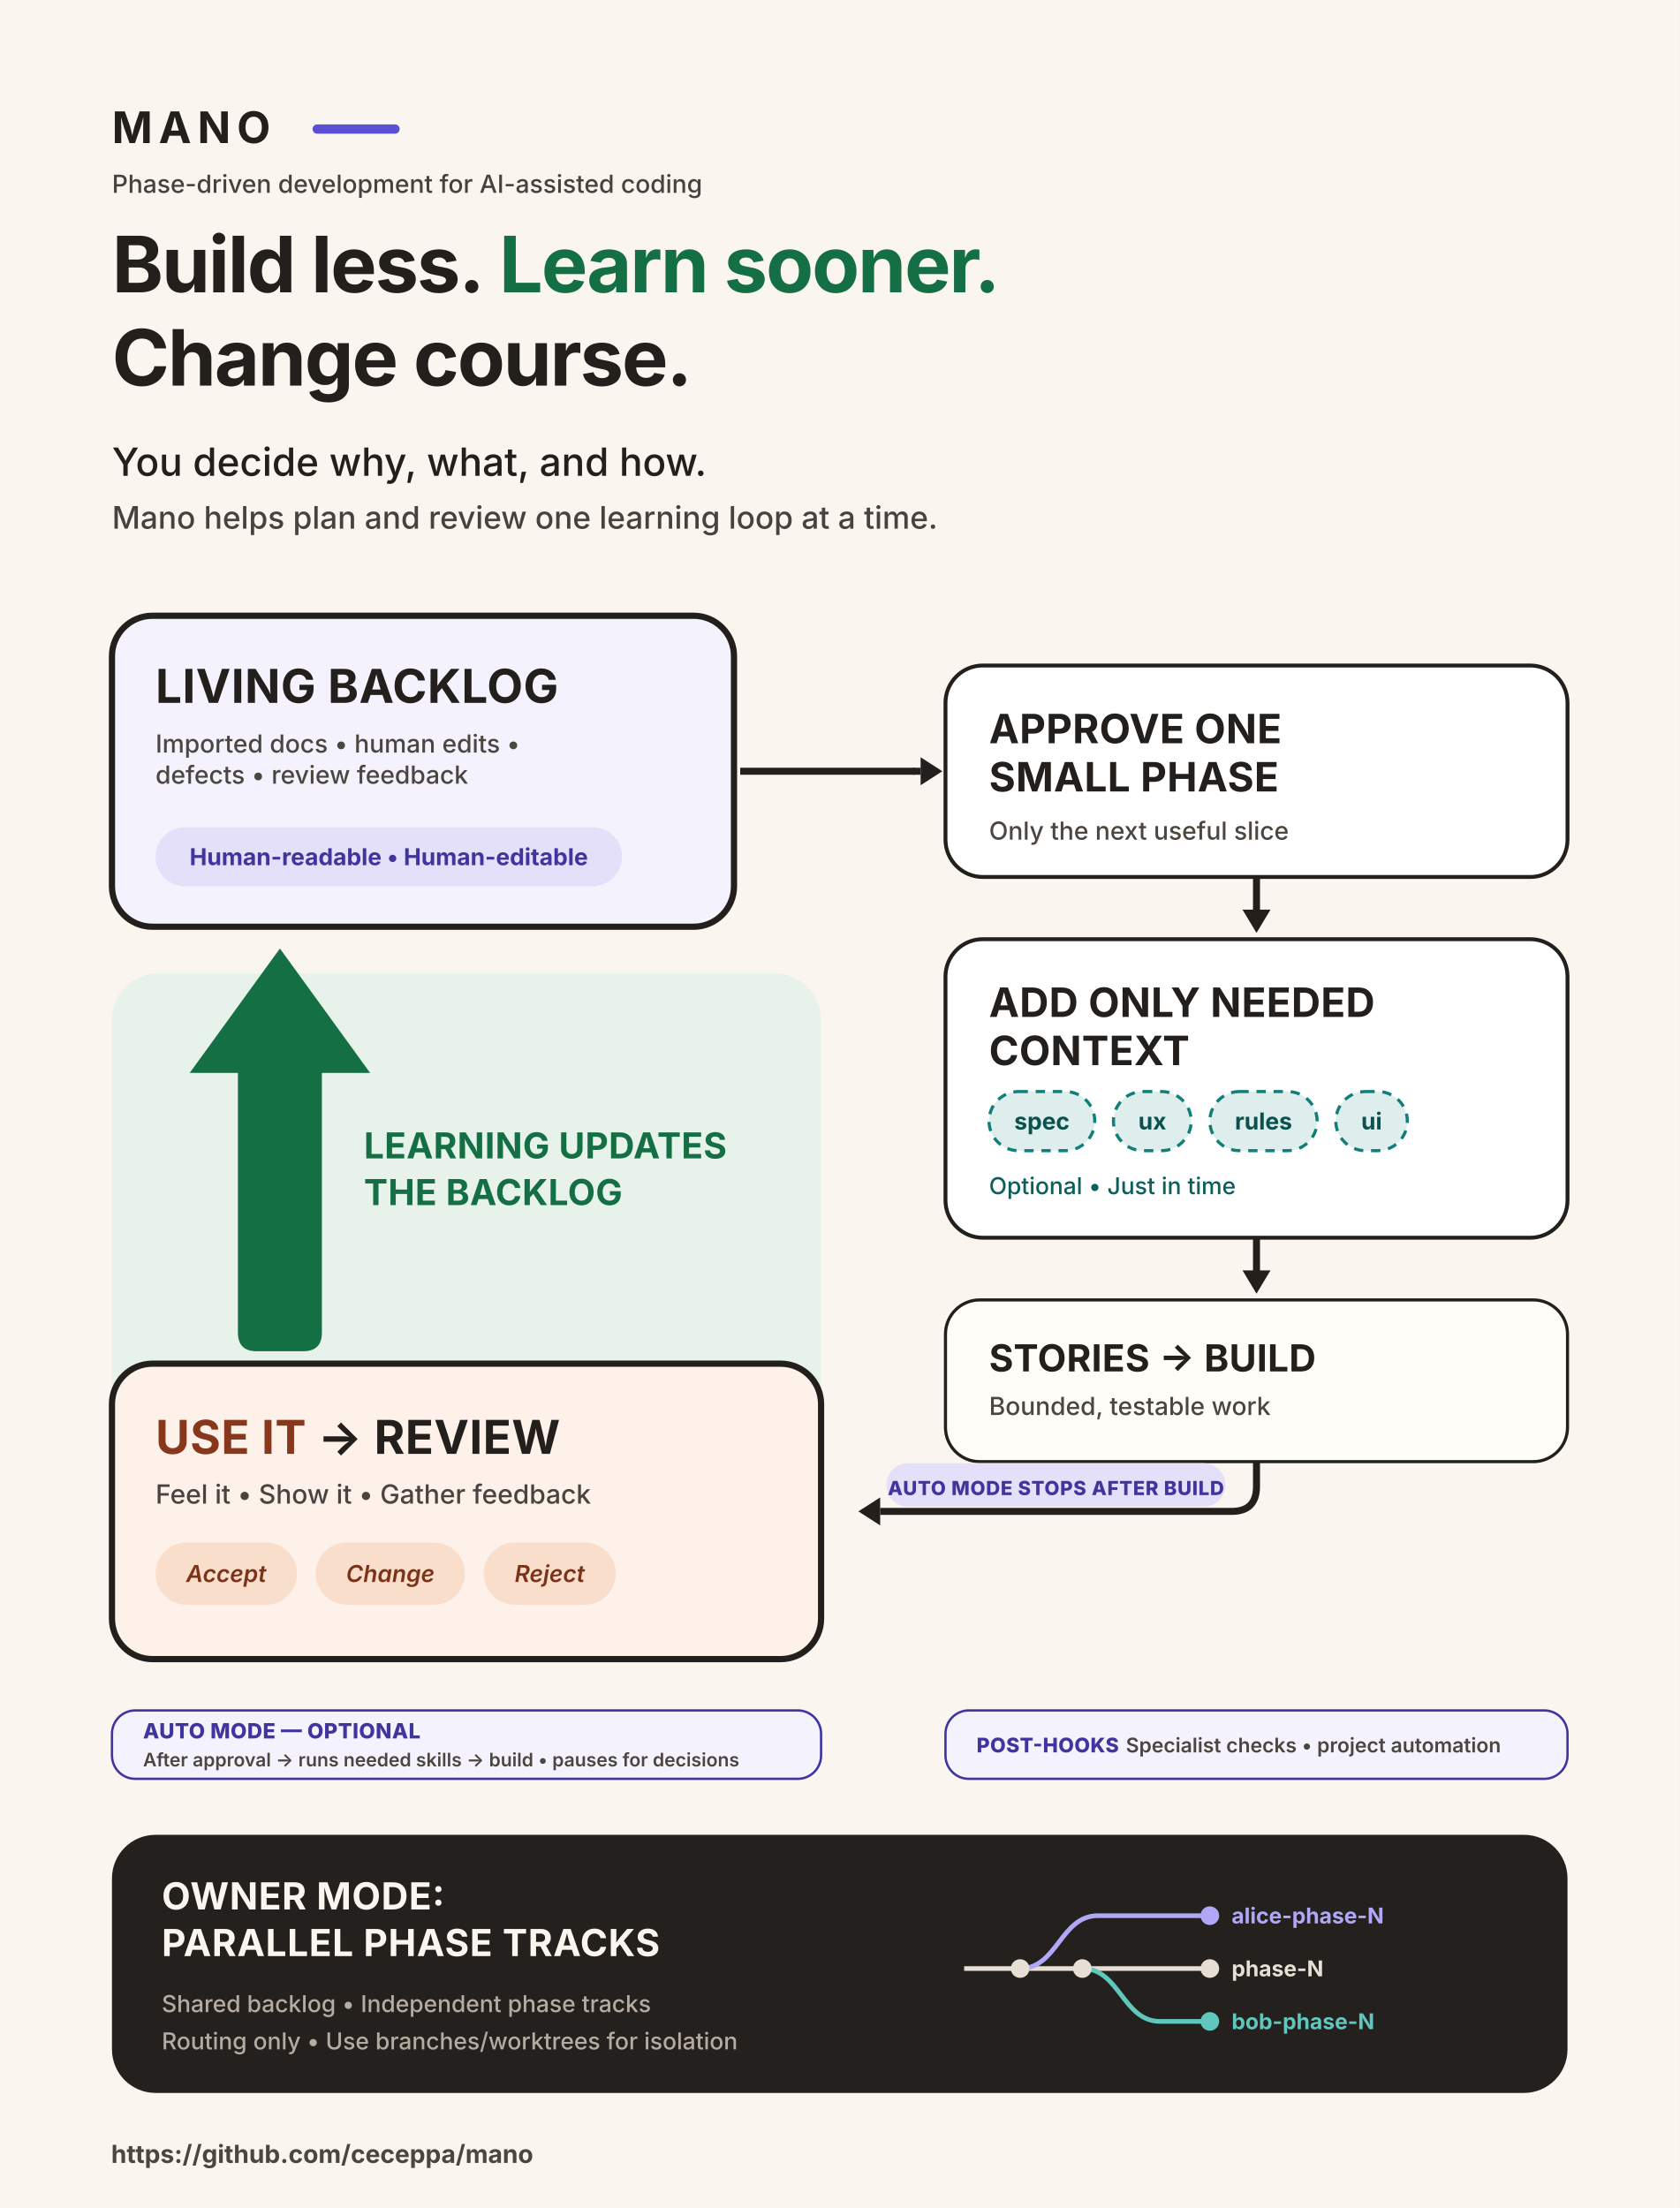
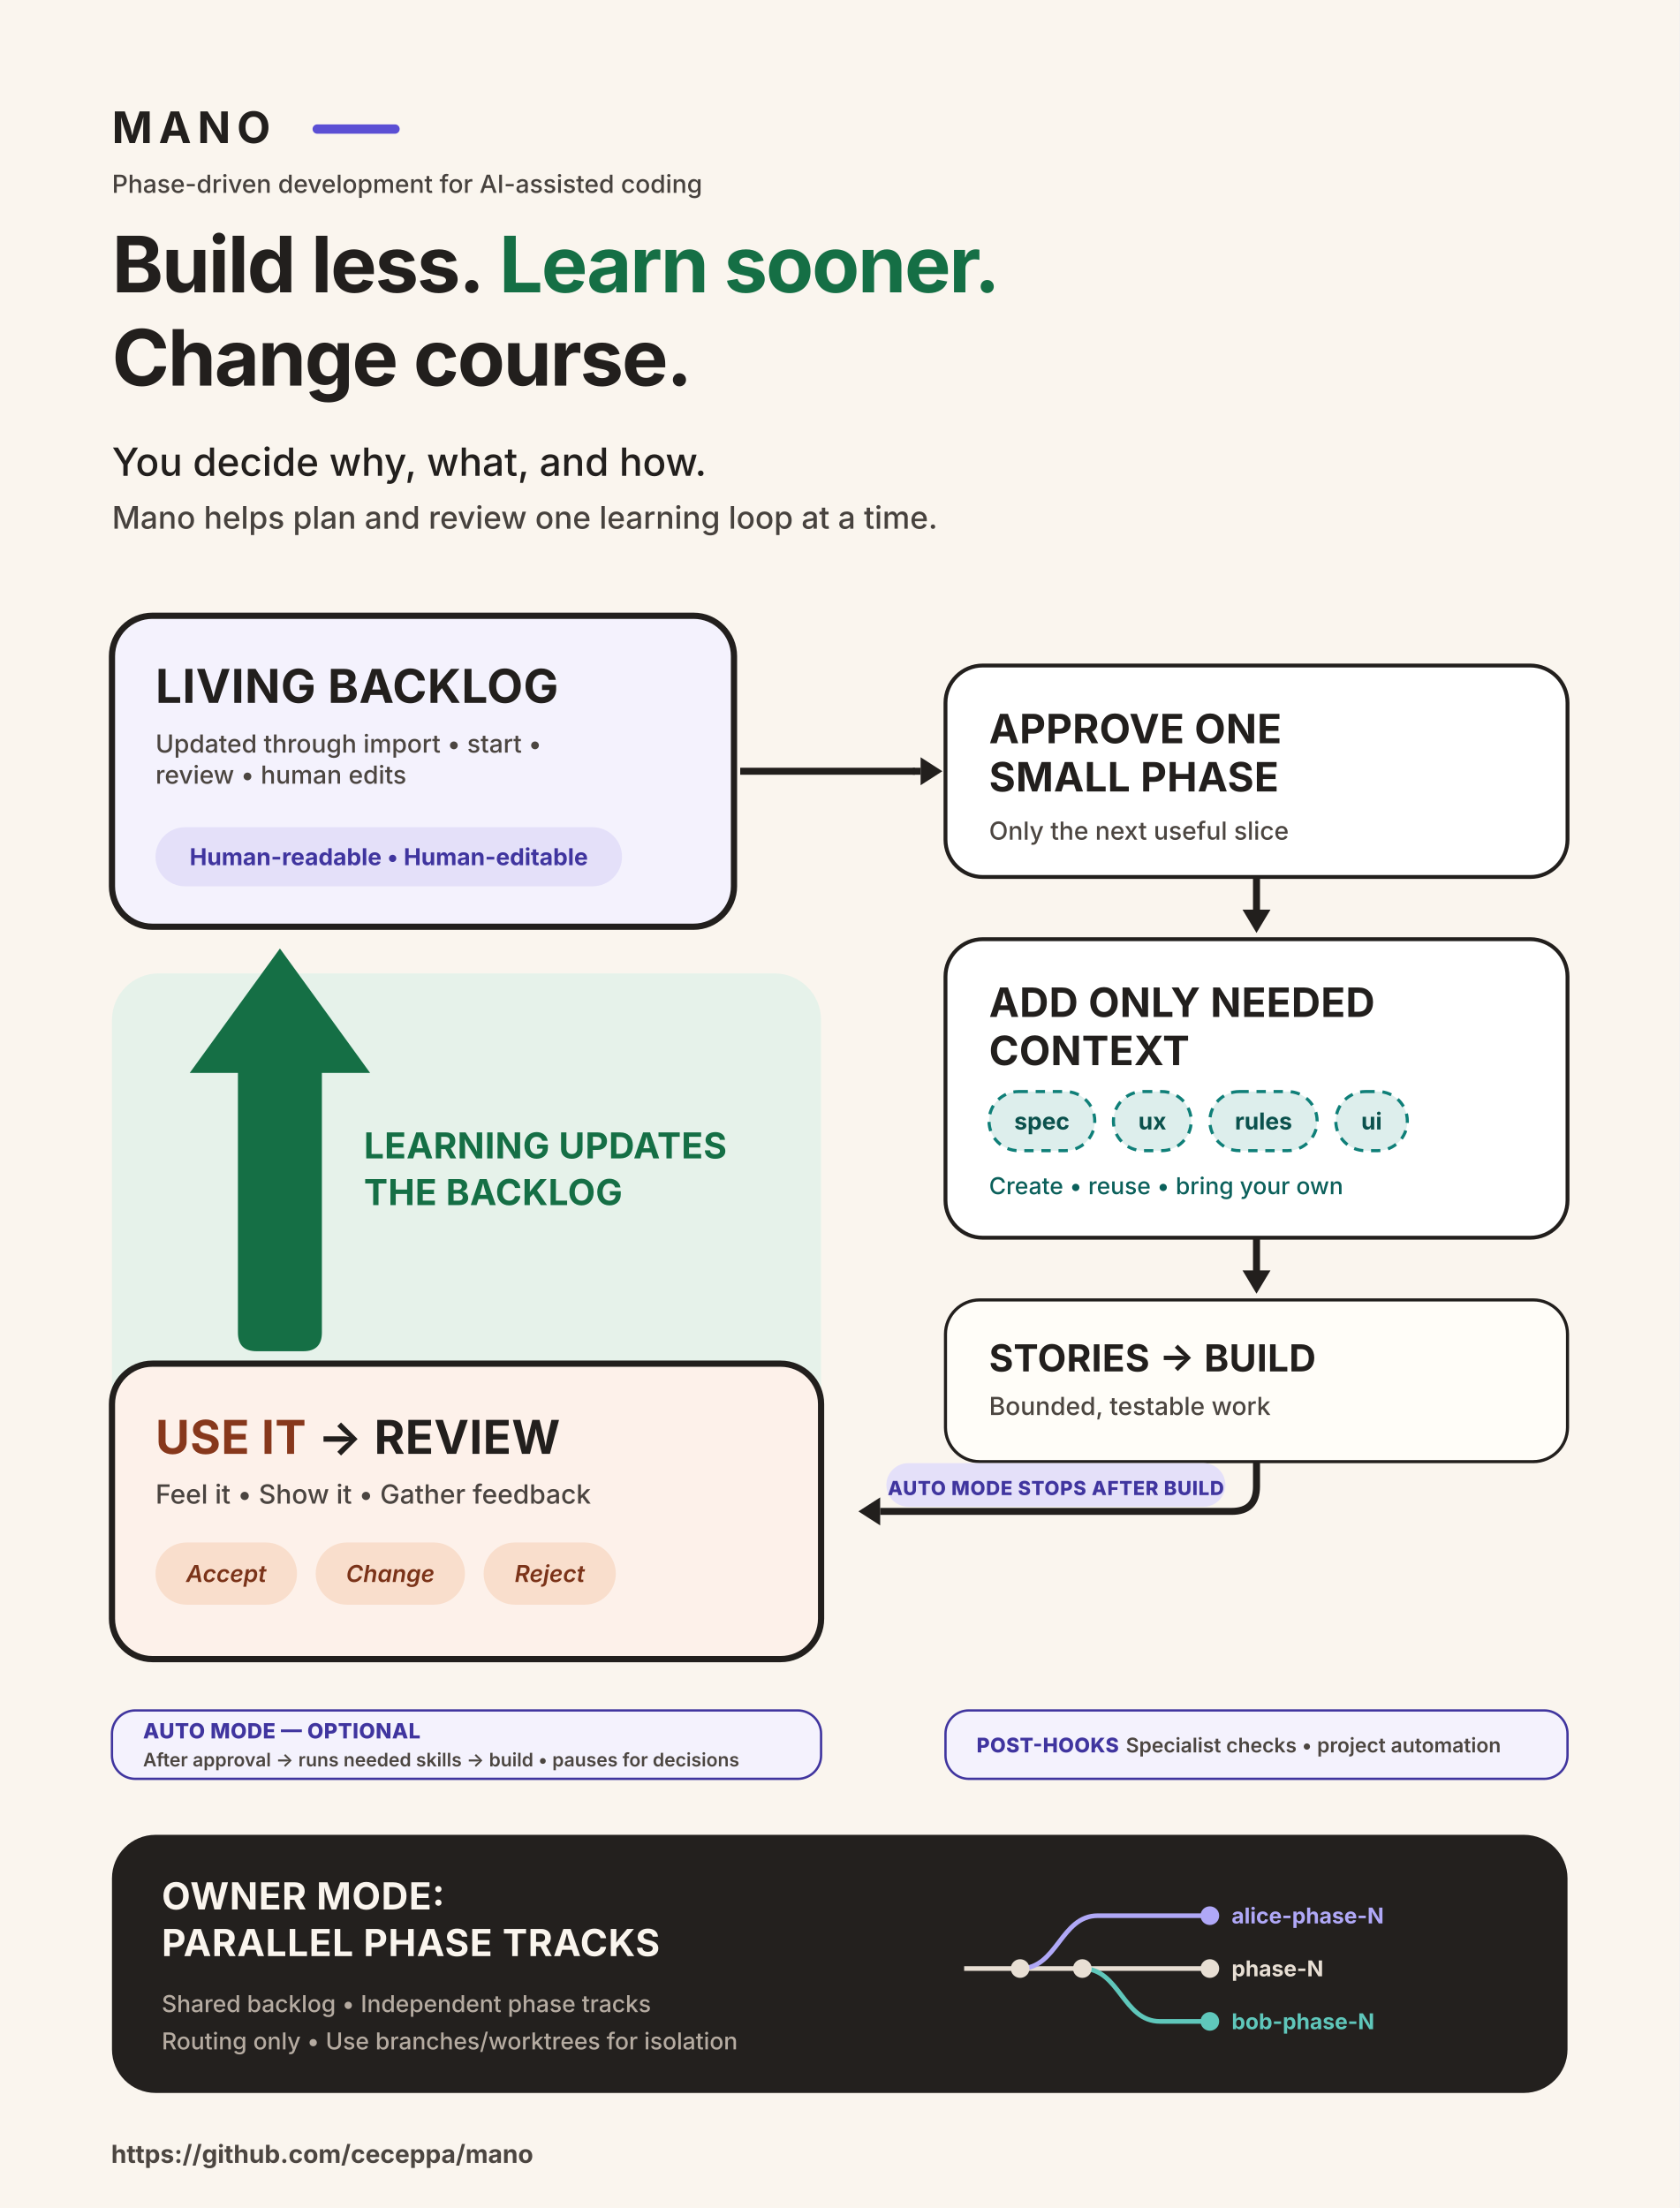
- <svg xmlns="http://www.w3.org/2000/svg" width="1080" height="1420" role="img" aria-labelledby="mano-title mano-description" viewBox="0 0 1080 1420" version="1.1" id="svg47">
-   <defs id="defs47" />
-   <path fill="#faf5ee" d="M 0,0 H 1080 V 1420 H 0 Z" id="path1" style="stroke-width:1.026" />
-   <rect width="456" height="348" x="72" y="626" fill="#e6f2ea" rx="30" id="rect1" />
-   <text x="72" y="92" fill="#221f1d" font-family="Inter, 'Helvetica Neue', Helvetica, Arial, sans-serif" font-size="28px" font-weight="800" letter-spacing="4" id="text1" style="font-style:normal;font-variant:normal;font-weight:bold;font-stretch:normal;font-family:Inter;-inkscape-font-specification:'Inter Bold'">MANO</text>
-   <rect width="56" height="6" x="201" y="80" fill="#5b4fd4" rx="3" id="rect2" />
-   <text x="72" y="124" fill="#6f6660" font-family="Inter, 'Helvetica Neue', Helvetica, Arial, sans-serif" font-size="16px" font-weight="500" id="text2" style="font-style:normal;font-variant:normal;font-weight:500;font-stretch:normal;font-family:Inter;-inkscape-font-specification:'Inter Medium';fill:#47423e;fill-opacity:1">Phase-driven development for AI-assisted coding</text>
-   <text x="72" y="188" fill="#221f1d" font-family="Inter, 'Helvetica Neue', Helvetica, Arial, sans-serif" font-size="50px" font-weight="800" letter-spacing="-1.1" id="text3" style="font-style:normal;font-variant:normal;font-weight:bold;font-stretch:normal;font-family:Inter;-inkscape-font-specification:'Inter Bold'">Build less. <tspan fill="#156f45" id="tspan2" style="font-style:normal;font-variant:normal;font-weight:bold;font-stretch:normal;font-family:Inter;-inkscape-font-specification:'Inter Bold'">Learn sooner.</tspan>
+ <svg xmlns="http://www.w3.org/2000/svg" width="1080" height="1420" aria-labelledby="mano-title mano-description" viewBox="0 0 1080 1420">
+   <path fill="#faf5ee" d="M0 0h1080v1420H0Z" style="stroke-width:1.026" />
+   <rect width="456" height="348" x="72" y="626" fill="#e6f2ea" rx="30" />
+   <text x="72" y="92" fill="#221f1d" font-family="Inter, 'Helvetica Neue', Helvetica, Arial, sans-serif" font-size="28" font-weight="800" letter-spacing="4" style="font-style:normal;font-variant:normal;font-weight:700;font-stretch:normal;font-family:Inter;-inkscape-font-specification:&quot;Inter Bold&quot;">MANO</text>
+   <rect width="56" height="6" x="201" y="80" fill="#5b4fd4" rx="3" />
+   <text x="72" y="124" fill="#6f6660" font-family="Inter, 'Helvetica Neue', Helvetica, Arial, sans-serif" font-size="16" font-weight="500" style="font-style:normal;font-variant:normal;font-weight:500;font-stretch:normal;font-family:Inter;-inkscape-font-specification:&quot;Inter Medium&quot;;fill:#47423e;fill-opacity:1">Phase-driven development for AI-assisted coding</text>
+   <text x="72" y="188" fill="#221f1d" font-family="Inter, 'Helvetica Neue', Helvetica, Arial, sans-serif" font-size="50" font-weight="800" letter-spacing="-1.1" style="font-style:normal;font-variant:normal;font-weight:700;font-stretch:normal;font-family:Inter;-inkscape-font-specification:&quot;Inter Bold&quot;">Build less. <tspan fill="#156f45" style="font-style:normal;font-variant:normal;font-weight:700;font-stretch:normal;font-family:Inter;-inkscape-font-specification:&quot;Inter Bold&quot;">Learn sooner.</tspan>
  </text>
-   <text x="72" y="248" fill="#221f1d" font-family="Inter, 'Helvetica Neue', Helvetica, Arial, sans-serif" font-size="50px" font-weight="800" letter-spacing="-1.1" id="text4" style="font-style:normal;font-variant:normal;font-weight:bold;font-stretch:normal;font-family:Inter;-inkscape-font-specification:'Inter Bold'">Change course.</text>
-   <text x="72" y="306" fill="#221f1d" font-family="Inter, 'Helvetica Neue', Helvetica, Arial, sans-serif" font-size="25px" font-weight="700" id="text5" style="font-style:normal;font-variant:normal;font-weight:500;font-stretch:normal;font-family:Inter;-inkscape-font-specification:'Inter Medium'">You decide why, what, and how.</text>
-   <text x="72" y="340" fill="#6f6660" font-family="Inter, 'Helvetica Neue', Helvetica, Arial, sans-serif" font-size="20px" font-weight="400" id="text6" style="font-style:normal;font-variant:normal;font-weight:500;font-stretch:normal;font-family:Inter;-inkscape-font-specification:'Inter Medium';fill:#47423e;fill-opacity:1">Mano helps plan and review one learning loop at a time.</text>
-   <rect width="400" height="200" x="72" y="396" fill="#f4f2fd" stroke="#221f1d" stroke-width="4" rx="26" id="rect17" />
-   <text x="100" y="452" fill="#221f1d" font-family="Inter, 'Helvetica Neue', Helvetica, Arial, sans-serif" font-size="30px" font-weight="800" letter-spacing="0.3" id="text17" style="font-style:normal;font-variant:normal;font-weight:bold;font-stretch:normal;font-family:Inter;-inkscape-font-specification:'Inter Bold'">LIVING BACKLOG</text>
-   <text x="100" y="484" fill="#6f6660" font-family="Inter, 'Helvetica Neue', Helvetica, Arial, sans-serif" font-size="16px" font-weight="500" id="text18" style="font-style:normal;font-variant:normal;font-weight:500;font-stretch:normal;font-family:Inter;-inkscape-font-specification:'Inter Medium';fill:#4c4641;fill-opacity:1">
-     <tspan id="tspan4" x="100" y="484">Imported docs • human edits •</tspan>
-     <tspan id="tspan5" x="100" y="504">defects • review feedback</tspan>
+   <text x="72" y="248" fill="#221f1d" font-family="Inter, 'Helvetica Neue', Helvetica, Arial, sans-serif" font-size="50" font-weight="800" letter-spacing="-1.1" style="font-style:normal;font-variant:normal;font-weight:700;font-stretch:normal;font-family:Inter;-inkscape-font-specification:&quot;Inter Bold&quot;">Change course.</text>
+   <text x="72" y="306" fill="#221f1d" font-family="Inter, 'Helvetica Neue', Helvetica, Arial, sans-serif" font-size="25" font-weight="700" style="font-style:normal;font-variant:normal;font-weight:500;font-stretch:normal;font-family:Inter;-inkscape-font-specification:&quot;Inter Medium&quot;">You decide why, what, and how.</text>
+   <text x="72" y="340" fill="#6f6660" font-family="Inter, 'Helvetica Neue', Helvetica, Arial, sans-serif" font-size="20" font-weight="400" style="font-style:normal;font-variant:normal;font-weight:500;font-stretch:normal;font-family:Inter;-inkscape-font-specification:&quot;Inter Medium&quot;;fill:#47423e;fill-opacity:1">Mano helps plan and review one learning loop at a time.</text>
+   <rect width="400" height="200" x="72" y="396" fill="#f4f2fd" stroke="#221f1d" stroke-width="4" rx="26" />
+   <text x="100" y="452" fill="#221f1d" font-family="Inter, 'Helvetica Neue', Helvetica, Arial, sans-serif" font-size="30" font-weight="800" letter-spacing=".3" style="font-style:normal;font-variant:normal;font-weight:700;font-stretch:normal;font-family:Inter;-inkscape-font-specification:&quot;Inter Bold&quot;">LIVING BACKLOG</text>
+   <text x="100" y="484" fill="#6f6660" font-family="Inter, 'Helvetica Neue', Helvetica, Arial, sans-serif" font-size="16" font-weight="500" style="font-style:normal;font-variant:normal;font-weight:500;font-stretch:normal;font-family:Inter;-inkscape-font-specification:&quot;Inter Medium&quot;;fill:#4c4641;fill-opacity:1">
+     <tspan x="100" y="484">Updated through import • start •</tspan>
+     <tspan x="100" y="504">review • human edits</tspan>
  </text>
-   <g id="g5" transform="translate(0,20)">
-     <rect width="300" height="38" x="100" y="512" fill="#e4e0f9" rx="19" id="rect18" />
-     <text x="250" y="536.4" fill="#40359f" font-family="Inter, 'Helvetica Neue', Helvetica, Arial, sans-serif" font-size="15px" font-weight="700" text-anchor="middle" id="text19" style="font-style:normal;font-variant:normal;font-weight:bold;font-stretch:normal;font-family:Inter;-inkscape-font-specification:'Inter Bold'">Human-readable • Human-editable</text>
+   <g transform="translate(0 20)">
+     <rect width="300" height="38" x="100" y="512" fill="#e4e0f9" rx="19" />
+     <text x="250" y="536.4" fill="#40359f" font-family="Inter, 'Helvetica Neue', Helvetica, Arial, sans-serif" font-size="15" font-weight="700" style="font-style:normal;font-variant:normal;font-weight:700;font-stretch:normal;font-family:Inter;-inkscape-font-specification:&quot;Inter Bold&quot;" text-anchor="middle">Human-readable • Human-editable</text>
  </g>
-   <path stroke="#221f1d" stroke-width="9.182" d="M 476,496 H 588.405" id="path19" style="stroke-width:4.5;stroke-dasharray:none" />
-   <path stroke="#221f1d" stroke-width="4.5" d="m 587,496 h 5" id="path21" />
-   <path fill="#221f1d" d="m 606,496 -14,-9 v 18 z" id="path22" />
-   <rect width="400" height="136" x="608" y="428" fill="#ffffff" stroke="#221f1d" stroke-width="2.5" rx="24" id="rect22" />
-   <text x="636" y="478" fill="#221f1d" font-family="Inter, 'Helvetica Neue', Helvetica, Arial, sans-serif" font-size="26px" font-weight="800" letter-spacing="0.2" id="text22" style="font-style:normal;font-variant:normal;font-weight:bold;font-stretch:normal;font-family:Inter;-inkscape-font-specification:'Inter Bold'">APPROVE ONE</text>
-   <text x="636" y="509" fill="#221f1d" font-family="Inter, 'Helvetica Neue', Helvetica, Arial, sans-serif" font-size="26px" font-weight="800" letter-spacing="0.2" id="text23" style="font-style:normal;font-variant:normal;font-weight:bold;font-stretch:normal;font-family:Inter;-inkscape-font-specification:'Inter Bold'">SMALL PHASE</text>
-   <text x="636" y="540" fill="#6f6660" font-family="Inter, 'Helvetica Neue', Helvetica, Arial, sans-serif" font-size="16px" font-weight="500" id="text24" style="font-style:normal;font-variant:normal;font-weight:500;font-stretch:normal;font-family:Inter;-inkscape-font-specification:'Inter Medium';fill:#4c4641;fill-opacity:1">Only the next useful slice</text>
-   <path stroke="#221f1d" stroke-width="4.5" d="m 808,564 v 22" id="path24" />
-   <path fill="#221f1d" d="m 808,600 -9,-15 h 18 z" id="path25" />
-   <rect width="400" height="192" x="608" y="604" fill="#ffffff" stroke="#221f1d" stroke-width="2.5" rx="24" id="rect25" />
-   <text x="636" y="654" fill="#221f1d" font-family="Inter, 'Helvetica Neue', Helvetica, Arial, sans-serif" font-size="26px" font-weight="800" letter-spacing="0.2" id="text25" style="font-style:normal;font-variant:normal;font-weight:bold;font-stretch:normal;font-family:Inter;-inkscape-font-specification:'Inter Bold'">ADD ONLY NEEDED</text>
-   <text x="636" y="685" fill="#221f1d" font-family="Inter, 'Helvetica Neue', Helvetica, Arial, sans-serif" font-size="26px" font-weight="800" letter-spacing="0.2" id="text26" style="font-style:normal;font-variant:normal;font-weight:bold;font-stretch:normal;font-family:Inter;-inkscape-font-specification:'Inter Bold'">CONTEXT</text>
-   <rect width="68" height="38" x="636" y="702" fill="#ddeeec" stroke="#0f7f78" stroke-dasharray="6, 5" stroke-width="2" rx="19" id="rect26" />
-   <text x="670" y="726.4" fill="#0f7f78" font-family="Inter, 'Helvetica Neue', Helvetica, Arial, sans-serif" font-size="15px" font-weight="700" text-anchor="middle" id="text27" style="font-style:normal;font-variant:normal;font-weight:bold;font-stretch:normal;font-family:Inter;-inkscape-font-specification:'Inter Bold';fill:#0b514d;fill-opacity:1">spec</text>
-   <rect width="50" height="38" x="716" y="702" fill="#ddeeec" stroke="#0f7f78" stroke-dasharray="6, 5" stroke-width="2" rx="19" id="rect27" />
-   <text x="741" y="726.4" fill="#0f7f78" font-family="Inter, 'Helvetica Neue', Helvetica, Arial, sans-serif" font-size="15px" font-weight="700" text-anchor="middle" id="text28" style="font-style:normal;font-variant:normal;font-weight:bold;font-stretch:normal;font-family:Inter;-inkscape-font-specification:'Inter Bold';fill:#0b514d;fill-opacity:1">ux</text>
-   <rect width="69" height="38" x="778" y="702" fill="#ddeeec" stroke="#0f7f78" stroke-dasharray="6, 5" stroke-width="2" rx="19" id="rect28" />
-   <text x="812.5" y="726.4" fill="#0f7f78" font-family="Inter, 'Helvetica Neue', Helvetica, Arial, sans-serif" font-size="15px" font-weight="700" text-anchor="middle" id="text29" style="font-style:normal;font-variant:normal;font-weight:bold;font-stretch:normal;font-family:Inter;-inkscape-font-specification:'Inter Bold';fill:#0b514d;fill-opacity:1">rules</text>
-   <rect width="46" height="38" x="859" y="702" fill="#ddeeec" stroke="#0f7f78" stroke-dasharray="6, 5" stroke-width="2" rx="19" id="rect29" />
-   <text x="882" y="726.4" fill="#0f7f78" font-family="Inter, 'Helvetica Neue', Helvetica, Arial, sans-serif" font-size="15px" font-weight="700" text-anchor="middle" id="text30" style="font-style:normal;font-variant:normal;font-weight:bold;font-stretch:normal;font-family:Inter;-inkscape-font-specification:'Inter Bold';fill:#0b514d;fill-opacity:1">ui</text>
-   <text x="636" y="768" fill="#0f7f78" font-family="Inter, 'Helvetica Neue', Helvetica, Arial, sans-serif" font-size="15px" font-weight="700" id="text31" style="font-style:normal;font-variant:normal;font-weight:500;font-stretch:normal;font-family:Inter;-inkscape-font-specification:'Inter Medium';fill:#0b605b;fill-opacity:1">Optional • Just in time</text>
-   <path stroke="#221f1d" stroke-width="4.5" d="m 808,796 v 22" id="path31" />
-   <path fill="#221f1d" d="m 808,832 -9,-15 h 18 z" id="path32" />
-   <rect width="400" height="104" x="608" y="836" fill="#fffdf8" stroke="#221f1d" stroke-width="2" rx="22" id="rect32" />
-   <text x="636" y="882" fill="#221f1d" font-family="Inter, 'Helvetica Neue', Helvetica, Arial, sans-serif" font-size="24px" font-weight="800" letter-spacing="0.2" id="text32" style="font-style:normal;font-variant:normal;font-weight:bold;font-stretch:normal;font-family:Inter;-inkscape-font-specification:'Inter Bold'">STORIES → BUILD</text>
-   <text x="636" y="910" fill="#6f6660" font-family="Inter, 'Helvetica Neue', Helvetica, Arial, sans-serif" font-size="16px" font-weight="500" id="text33" style="font-style:normal;font-variant:normal;font-weight:500;font-stretch:normal;font-family:Inter;-inkscape-font-specification:'Inter Medium';fill:#4c4641;fill-opacity:1">Bounded, testable work</text>
-   <path fill="none" stroke="#221f1d" stroke-width="4.5" d="m 808,940 v 16 q 0,16 -16,16 H 566" id="path33" />
-   <path fill="#221f1d" d="m 552,972 14,-9 v 18 z" id="path34" />
-   <rect x="570" y="941" width="218" height="28" rx="14" fill="#e4e0f9" id="autoStopBadge" />
-   <text x="679" y="961.5" font-family="Inter, 'Helvetica Neue', Helvetica, Arial, sans-serif" font-size="12.5px" font-weight="800" letter-spacing="0.4" fill="#40359f" text-anchor="middle" id="autoStopText">AUTO MODE STOPS AFTER BUILD</text>
-   <rect width="456" height="190" x="72" y="877" fill="#fdf1ea" stroke="#221f1d" stroke-width="4" rx="26" id="rect34" />
-   <text x="100" y="935" fill="#221f1d" font-family="Inter, 'Helvetica Neue', Helvetica, Arial, sans-serif" font-size="30px" font-weight="800" letter-spacing="0.3" id="text34" style="font-style:normal;font-variant:normal;font-weight:bold;font-stretch:normal;font-family:Inter;-inkscape-font-specification:'Inter Bold'">
-     <tspan fill="#d45a2e" id="tspan34" style="font-style:normal;font-variant:normal;font-weight:bold;font-stretch:normal;font-family:Inter;-inkscape-font-specification:'Inter Bold';fill:#87381c;fill-opacity:1">USE IT</tspan> → REVIEW</text>
-   <text x="100" y="967" fill="#6f6660" font-family="Inter, 'Helvetica Neue', Helvetica, Arial, sans-serif" font-size="17px" font-weight="500" id="text35" style="font-style:normal;font-variant:normal;font-weight:500;font-stretch:normal;font-family:Inter;-inkscape-font-specification:'Inter Medium'">
-     <tspan style="fill:#4a4440;fill-opacity:1" id="tspan11">Feel it • Show it • Gather feedback</tspan>
+   <path stroke="#221f1d" stroke-width="9.182" d="M476 496h112.405" style="stroke-width:4.5;stroke-dasharray:none" />
+   <path stroke="#221f1d" stroke-width="4.5" d="M587 496h5" />
+   <path fill="#221f1d" d="m606 496-14-9v18z" />
+   <rect width="400" height="136" x="608" y="428" fill="#fff" stroke="#221f1d" stroke-width="2.5" rx="24" />
+   <text x="636" y="478" fill="#221f1d" font-family="Inter, 'Helvetica Neue', Helvetica, Arial, sans-serif" font-size="26" font-weight="800" letter-spacing=".2" style="font-style:normal;font-variant:normal;font-weight:700;font-stretch:normal;font-family:Inter;-inkscape-font-specification:&quot;Inter Bold&quot;">APPROVE ONE</text>
+   <text x="636" y="509" fill="#221f1d" font-family="Inter, 'Helvetica Neue', Helvetica, Arial, sans-serif" font-size="26" font-weight="800" letter-spacing=".2" style="font-style:normal;font-variant:normal;font-weight:700;font-stretch:normal;font-family:Inter;-inkscape-font-specification:&quot;Inter Bold&quot;">SMALL PHASE</text>
+   <text x="636" y="540" fill="#6f6660" font-family="Inter, 'Helvetica Neue', Helvetica, Arial, sans-serif" font-size="16" font-weight="500" style="font-style:normal;font-variant:normal;font-weight:500;font-stretch:normal;font-family:Inter;-inkscape-font-specification:&quot;Inter Medium&quot;;fill:#4c4641;fill-opacity:1">Only the next useful slice</text>
+   <path stroke="#221f1d" stroke-width="4.5" d="M808 564v22" />
+   <path fill="#221f1d" d="m808 600-9-15h18z" />
+   <rect width="400" height="192" x="608" y="604" fill="#fff" stroke="#221f1d" stroke-width="2.5" rx="24" />
+   <text x="636" y="654" fill="#221f1d" font-family="Inter, 'Helvetica Neue', Helvetica, Arial, sans-serif" font-size="26" font-weight="800" letter-spacing=".2" style="font-style:normal;font-variant:normal;font-weight:700;font-stretch:normal;font-family:Inter;-inkscape-font-specification:&quot;Inter Bold&quot;">ADD ONLY NEEDED</text>
+   <text x="636" y="685" fill="#221f1d" font-family="Inter, 'Helvetica Neue', Helvetica, Arial, sans-serif" font-size="26" font-weight="800" letter-spacing=".2" style="font-style:normal;font-variant:normal;font-weight:700;font-stretch:normal;font-family:Inter;-inkscape-font-specification:&quot;Inter Bold&quot;">CONTEXT</text>
+   <rect width="68" height="38" x="636" y="702" fill="#ddeeec" stroke="#0f7f78" stroke-dasharray="6, 5" stroke-width="2" rx="19" />
+   <text x="670" y="726.4" fill="#0f7f78" font-family="Inter, 'Helvetica Neue', Helvetica, Arial, sans-serif" font-size="15" font-weight="700" style="font-style:normal;font-variant:normal;font-weight:700;font-stretch:normal;font-family:Inter;-inkscape-font-specification:&quot;Inter Bold&quot;;fill:#0b514d;fill-opacity:1" text-anchor="middle">spec</text>
+   <rect width="50" height="38" x="716" y="702" fill="#ddeeec" stroke="#0f7f78" stroke-dasharray="6, 5" stroke-width="2" rx="19" />
+   <text x="741" y="726.4" fill="#0f7f78" font-family="Inter, 'Helvetica Neue', Helvetica, Arial, sans-serif" font-size="15" font-weight="700" style="font-style:normal;font-variant:normal;font-weight:700;font-stretch:normal;font-family:Inter;-inkscape-font-specification:&quot;Inter Bold&quot;;fill:#0b514d;fill-opacity:1" text-anchor="middle">ux</text>
+   <rect width="69" height="38" x="778" y="702" fill="#ddeeec" stroke="#0f7f78" stroke-dasharray="6, 5" stroke-width="2" rx="19" />
+   <text x="812.5" y="726.4" fill="#0f7f78" font-family="Inter, 'Helvetica Neue', Helvetica, Arial, sans-serif" font-size="15" font-weight="700" style="font-style:normal;font-variant:normal;font-weight:700;font-stretch:normal;font-family:Inter;-inkscape-font-specification:&quot;Inter Bold&quot;;fill:#0b514d;fill-opacity:1" text-anchor="middle">rules</text>
+   <rect width="46" height="38" x="859" y="702" fill="#ddeeec" stroke="#0f7f78" stroke-dasharray="6, 5" stroke-width="2" rx="19" />
+   <text x="882" y="726.4" fill="#0f7f78" font-family="Inter, 'Helvetica Neue', Helvetica, Arial, sans-serif" font-size="15" font-weight="700" style="font-style:normal;font-variant:normal;font-weight:700;font-stretch:normal;font-family:Inter;-inkscape-font-specification:&quot;Inter Bold&quot;;fill:#0b514d;fill-opacity:1" text-anchor="middle">ui</text>
+   <text x="636" y="768" fill="#0f7f78" font-family="Inter, 'Helvetica Neue', Helvetica, Arial, sans-serif" font-size="15" font-weight="700" style="font-style:normal;font-variant:normal;font-weight:500;font-stretch:normal;font-family:Inter;-inkscape-font-specification:&quot;Inter Medium&quot;;fill:#0b605b;fill-opacity:1">Create • reuse • bring your own</text>
+   <path stroke="#221f1d" stroke-width="4.5" d="M808 796v22" />
+   <path fill="#221f1d" d="m808 832-9-15h18z" />
+   <rect width="400" height="104" x="608" y="836" fill="#fffdf8" stroke="#221f1d" stroke-width="2" rx="22" />
+   <text x="636" y="882" fill="#221f1d" font-family="Inter, 'Helvetica Neue', Helvetica, Arial, sans-serif" font-size="24" font-weight="800" letter-spacing=".2" style="font-style:normal;font-variant:normal;font-weight:700;font-stretch:normal;font-family:Inter;-inkscape-font-specification:&quot;Inter Bold&quot;">STORIES → BUILD</text>
+   <text x="636" y="910" fill="#6f6660" font-family="Inter, 'Helvetica Neue', Helvetica, Arial, sans-serif" font-size="16" font-weight="500" style="font-style:normal;font-variant:normal;font-weight:500;font-stretch:normal;font-family:Inter;-inkscape-font-specification:&quot;Inter Medium&quot;;fill:#4c4641;fill-opacity:1">Bounded, testable work</text>
+   <path fill="none" stroke="#221f1d" stroke-width="4.5" d="M808 940v16q0 16-16 16H566" />
+   <path fill="#221f1d" d="m552 972 14-9v18z" />
+   <rect width="218" height="28" x="570" y="941" fill="#e4e0f9" rx="14" />
+   <text x="679" y="961.5" fill="#40359f" font-family="Inter, 'Helvetica Neue', Helvetica, Arial, sans-serif" font-size="12.5" font-weight="800" letter-spacing=".4" text-anchor="middle">AUTO MODE STOPS AFTER BUILD</text>
+   <rect width="456" height="190" x="72" y="877" fill="#fdf1ea" stroke="#221f1d" stroke-width="4" rx="26" />
+   <text x="100" y="935" fill="#221f1d" font-family="Inter, 'Helvetica Neue', Helvetica, Arial, sans-serif" font-size="30" font-weight="800" letter-spacing=".3" style="font-style:normal;font-variant:normal;font-weight:700;font-stretch:normal;font-family:Inter;-inkscape-font-specification:&quot;Inter Bold&quot;">
+     <tspan fill="#d45a2e" style="font-style:normal;font-variant:normal;font-weight:700;font-stretch:normal;font-family:Inter;-inkscape-font-specification:&quot;Inter Bold&quot;;fill:#87381c;fill-opacity:1">USE IT</tspan> → REVIEW</text>
+   <text x="100" y="967" fill="#6f6660" font-family="Inter, 'Helvetica Neue', Helvetica, Arial, sans-serif" font-size="17" font-weight="500" style="font-style:normal;font-variant:normal;font-weight:500;font-stretch:normal;font-family:Inter;-inkscape-font-specification:&quot;Inter Medium&quot;">
+     <tspan style="fill:#4a4440;fill-opacity:1">Feel it • Show it • Gather feedback</tspan>
  </text>
-   <rect width="91" height="40" x="100" y="992" fill="#f9decc" rx="20" id="rect35" />
-   <text x="145.5" y="1017.4" fill="#a8431f" font-family="Inter, 'Helvetica Neue', Helvetica, Arial, sans-serif" font-size="15px" font-weight="700" text-anchor="middle" id="text36" style="font-style:normal;font-variant:normal;font-weight:bold;font-stretch:normal;font-family:Inter;-inkscape-font-specification:'Inter Bold'">
-     <tspan style="font-style:italic;font-variant:normal;font-weight:600;font-stretch:normal;font-family:Inter;-inkscape-font-specification:'Inter Semi-Bold Italic';fill:#7b3319;fill-opacity:1" id="tspan8">Accept</tspan>
+   <rect width="91" height="40" x="100" y="992" fill="#f9decc" rx="20" />
+   <text x="145.5" y="1017.4" fill="#a8431f" font-family="Inter, 'Helvetica Neue', Helvetica, Arial, sans-serif" font-size="15" font-weight="700" style="font-style:normal;font-variant:normal;font-weight:700;font-stretch:normal;font-family:Inter;-inkscape-font-specification:&quot;Inter Bold&quot;" text-anchor="middle">
+     <tspan style="font-style:italic;font-variant:normal;font-weight:600;font-stretch:normal;font-family:Inter;-inkscape-font-specification:&quot;Inter Semi-Bold Italic&quot;;fill:#7b3319;fill-opacity:1">Accept</tspan>
  </text>
-   <rect width="96" height="40" x="203" y="992" fill="#f9decc" rx="20" id="rect36" />
-   <text x="251" y="1017.4" fill="#a8431f" font-family="Inter, 'Helvetica Neue', Helvetica, Arial, sans-serif" font-size="15px" font-weight="700" text-anchor="middle" id="text37" style="font-style:normal;font-variant:normal;font-weight:bold;font-stretch:normal;font-family:Inter;-inkscape-font-specification:'Inter Bold'">
-     <tspan style="font-style:italic;font-variant:normal;font-weight:600;font-stretch:normal;font-family:Inter;-inkscape-font-specification:'Inter Semi-Bold Italic';fill:#7b3319;fill-opacity:1" id="tspan9">Change</tspan>
+   <rect width="96" height="40" x="203" y="992" fill="#f9decc" rx="20" />
+   <text x="251" y="1017.4" fill="#a8431f" font-family="Inter, 'Helvetica Neue', Helvetica, Arial, sans-serif" font-size="15" font-weight="700" style="font-style:normal;font-variant:normal;font-weight:700;font-stretch:normal;font-family:Inter;-inkscape-font-specification:&quot;Inter Bold&quot;" text-anchor="middle">
+     <tspan style="font-style:italic;font-variant:normal;font-weight:600;font-stretch:normal;font-family:Inter;-inkscape-font-specification:&quot;Inter Semi-Bold Italic&quot;;fill:#7b3319;fill-opacity:1">Change</tspan>
  </text>
-   <rect width="85" height="40" x="311" y="992" fill="#f9decc" rx="20" id="rect37" />
-   <text x="353.5" y="1017.4" fill="#a8431f" font-family="Inter, 'Helvetica Neue', Helvetica, Arial, sans-serif" font-size="15px" font-weight="700" text-anchor="middle" id="text38" style="font-style:normal;font-variant:normal;font-weight:bold;font-stretch:normal;font-family:Inter;-inkscape-font-specification:'Inter Bold'">
-     <tspan style="font-style:italic;font-variant:normal;font-weight:600;font-stretch:normal;font-family:Inter;-inkscape-font-specification:'Inter Semi-Bold Italic';fill:#7b3319;fill-opacity:1" id="tspan10">Reject</tspan>
+   <rect width="85" height="40" x="311" y="992" fill="#f9decc" rx="20" />
+   <text x="353.5" y="1017.4" fill="#a8431f" font-family="Inter, 'Helvetica Neue', Helvetica, Arial, sans-serif" font-size="15" font-weight="700" style="font-style:normal;font-variant:normal;font-weight:700;font-stretch:normal;font-family:Inter;-inkscape-font-specification:&quot;Inter Bold&quot;" text-anchor="middle">
+     <tspan style="font-style:italic;font-variant:normal;font-weight:600;font-stretch:normal;font-family:Inter;-inkscape-font-specification:&quot;Inter Semi-Bold Italic&quot;;fill:#7b3319;fill-opacity:1">Reject</tspan>
  </text>
-   <path fill="#156f45" d="m 180,610 58,80 h -31 v 167 q 0,12 -12,12 h -30 q -12,0 -12,-12 V 690 h -31 z" id="path38" />
-   <text x="234" y="745" fill="#156f45" font-family="Inter, 'Helvetica Neue', Helvetica, Arial, sans-serif" font-size="23px" font-weight="800" letter-spacing="0.2" id="text39" style="font-style:normal;font-variant:normal;font-weight:bold;font-stretch:normal;font-family:Inter;-inkscape-font-specification:'Inter Bold'">
-     <tspan x="234" y="745" id="tspan1">LEARNING UPDATES</tspan>
-     <tspan x="234" y="775" id="tspan3">THE BACKLOG</tspan>
+   <path fill="#156f45" d="m180 610 58 80h-31v167q0 12-12 12h-30q-12 0-12-12V690h-31z" />
+   <text x="234" y="745" fill="#156f45" font-family="Inter, 'Helvetica Neue', Helvetica, Arial, sans-serif" font-size="23" font-weight="800" letter-spacing=".2" style="font-style:normal;font-variant:normal;font-weight:700;font-stretch:normal;font-family:Inter;-inkscape-font-specification:&quot;Inter Bold&quot;">
+     <tspan x="234" y="745">LEARNING UPDATES</tspan>
+     <tspan x="234" y="775">THE BACKLOG</tspan>
  </text>
-   <g id="g3" transform="translate(0,20)">
-     <rect x="72" y="1080" width="456" height="44" rx="15" fill="#f4f2fd" stroke="#40359f" stroke-width="1.5" id="autoModeNote" />
-     <text x="92" y="1098" fill="#40359f" font-family="Inter, 'Helvetica Neue', Helvetica, Arial, sans-serif" font-size="13.5px" font-weight="800" letter-spacing="0.25" id="autoModeLabel">AUTO MODE — OPTIONAL</text>
-     <text x="92" y="1116" fill="#4c4641" font-family="Inter, 'Helvetica Neue', Helvetica, Arial, sans-serif" font-size="12px" font-weight="600" id="autoModeDescription">After approval → runs needed skills → build • pauses for decisions</text>
-     <rect x="608" y="1080" width="400" height="44" rx="15" fill="#f4f2fd" stroke="#40359f" stroke-width="1.5" id="postHooksCallout" />
-     <text x="628" y="1107" fill="#40359f" font-family="Inter, 'Helvetica Neue', Helvetica, Arial, sans-serif" font-size="13px" font-weight="800" letter-spacing="0.25" id="postHooksLabel">POST-HOOKS</text>
-     <text x="724" y="1107" fill="#4c4641" font-family="Inter, 'Helvetica Neue', Helvetica, Arial, sans-serif" font-size="13px" font-weight="600" id="postHooksDescription">Specialist checks • project automation</text>
+   <g transform="translate(0 20)">
+     <rect width="456" height="44" x="72" y="1080" fill="#f4f2fd" stroke="#40359f" stroke-width="1.5" rx="15" />
+     <text x="92" y="1098" fill="#40359f" font-family="Inter, 'Helvetica Neue', Helvetica, Arial, sans-serif" font-size="13.5" font-weight="800" letter-spacing=".25">AUTO MODE — OPTIONAL</text>
+     <text x="92" y="1116" fill="#4c4641" font-family="Inter, 'Helvetica Neue', Helvetica, Arial, sans-serif" font-size="12" font-weight="600">After approval → runs needed skills → build • pauses for decisions</text>
+     <rect width="400" height="44" x="608" y="1080" fill="#f4f2fd" stroke="#40359f" stroke-width="1.5" rx="15" />
+     <text x="628" y="1107" fill="#40359f" font-family="Inter, 'Helvetica Neue', Helvetica, Arial, sans-serif" font-size="13" font-weight="800" letter-spacing=".25">POST-HOOKS</text>
+     <text x="724" y="1107" fill="#4c4641" font-family="Inter, 'Helvetica Neue', Helvetica, Arial, sans-serif" font-size="13" font-weight="600">Specialist checks • project automation</text>
  </g>
-   <g id="g4" transform="translate(0,40)">
-     <rect x="72" y="1140" width="936" height="166" rx="28" fill="#23201e" id="rect33" />
-     <text x="104" y="1188" font-family="Inter, 'Helvetica Neue', Helvetica, Arial, sans-serif" font-size="24px" font-weight="800" fill="#faf5ee" letter-spacing="0.4" id="text34-1" style="font-style:normal;font-variant:normal;font-weight:bold;font-stretch:normal;font-family:Inter;-inkscape-font-specification:'Inter Bold'">
-       <tspan id="tspan6" x="104" y="1188">OWNER MODE:</tspan>
-       <tspan id="tspan7" x="104" y="1218">PARALLEL PHASE TRACKS</tspan>
+   <g transform="translate(0 40)">
+     <rect width="936" height="166" x="72" y="1140" fill="#23201e" rx="28" />
+     <text x="104" y="1188" fill="#faf5ee" font-family="Inter, 'Helvetica Neue', Helvetica, Arial, sans-serif" font-size="24" font-weight="800" letter-spacing=".4" style="font-style:normal;font-variant:normal;font-weight:700;font-stretch:normal;font-family:Inter;-inkscape-font-specification:&quot;Inter Bold&quot;">
+       <tspan x="104" y="1188">OWNER MODE:</tspan>
+       <tspan x="104" y="1218">PARALLEL PHASE TRACKS</tspan>
    </text>
-     <text x="104" y="1254" font-family="Inter, 'Helvetica Neue', Helvetica, Arial, sans-serif" font-size="15px" font-weight="500" fill="#b5aba1" id="text36-7" style="font-style:normal;font-variant:normal;font-weight:500;font-stretch:normal;font-family:Inter;-inkscape-font-specification:'Inter Medium'">Shared backlog • Independent phase tracks</text>
-     <text x="104" y="1278" font-family="Inter, 'Helvetica Neue', Helvetica, Arial, sans-serif" font-size="15px" font-weight="500" fill="#b5aba1" id="text37-1" style="font-style:normal;font-variant:normal;font-weight:500;font-stretch:normal;font-family:Inter;-inkscape-font-specification:'Inter Medium'">Routing only • Use branches/worktrees for isolation</text>
-     <line x1="620" y1="1226" x2="778" y2="1226" stroke="#e8dfd4" stroke-width="3" id="line37" />
-     <path d="m 656,1226 c 24,0 26,-34 50,-34 h 72" fill="none" stroke="#b0a8f7" stroke-width="3" id="path37" />
-     <path d="m 696,1226 c 24,0 26,34 50,34 h 32" fill="none" stroke="#5fc7bb" stroke-width="3" id="path38-5" />
-     <circle cx="656" cy="1226" r="6" fill="#e8dfd4" id="circle38" />
-     <circle cx="696" cy="1226" r="6" fill="#e8dfd4" id="circle39" />
-     <circle cx="778" cy="1192" r="6" fill="#b0a8f7" id="circle40" />
-     <text x="792" y="1197" font-family="Inconsolata, ui-monospace, 'SF Mono', Menlo, monospace" font-size="14px" font-weight="700" fill="#b0a8f7" id="text40-5" style="font-style:normal;font-variant:normal;font-weight:bold;font-stretch:normal;font-family:Inter;-inkscape-font-specification:'Inter Bold'">alice-phase-N</text>
-     <circle cx="778" cy="1226" r="6" fill="#e8dfd4" id="circle41" />
-     <text x="792" y="1231" font-family="Inconsolata, ui-monospace, 'SF Mono', Menlo, monospace" font-size="14px" font-weight="700" fill="#e8dfd4" id="text41-8" style="font-style:normal;font-variant:normal;font-weight:bold;font-stretch:normal;font-family:Inter;-inkscape-font-specification:'Inter Bold'">phase-N</text>
-     <circle cx="778" cy="1260" r="6" fill="#5fc7bb" id="circle42" />
-     <text x="792" y="1265" font-family="Inconsolata, ui-monospace, 'SF Mono', Menlo, monospace" font-size="14px" font-weight="700" fill="#5fc7bb" id="text42-5" style="font-style:normal;font-variant:normal;font-weight:bold;font-stretch:normal;font-family:Inter;-inkscape-font-specification:'Inter Bold'">bob-phase-N</text>
+     <text x="104" y="1254" fill="#b5aba1" font-family="Inter, 'Helvetica Neue', Helvetica, Arial, sans-serif" font-size="15" font-weight="500" style="font-style:normal;font-variant:normal;font-weight:500;font-stretch:normal;font-family:Inter;-inkscape-font-specification:&quot;Inter Medium&quot;">Shared backlog • Independent phase tracks</text>
+     <text x="104" y="1278" fill="#b5aba1" font-family="Inter, 'Helvetica Neue', Helvetica, Arial, sans-serif" font-size="15" font-weight="500" style="font-style:normal;font-variant:normal;font-weight:500;font-stretch:normal;font-family:Inter;-inkscape-font-specification:&quot;Inter Medium&quot;">Routing only • Use branches/worktrees for isolation</text>
+     <path stroke="#e8dfd4" stroke-width="3" d="M620 1226h158" />
+     <path fill="none" stroke="#b0a8f7" stroke-width="3" d="M656 1226c24 0 26-34 50-34h72" />
+     <path fill="none" stroke="#5fc7bb" stroke-width="3" d="M696 1226c24 0 26 34 50 34h32" />
+     <circle cx="656" cy="1226" r="6" fill="#e8dfd4" />
+     <circle cx="696" cy="1226" r="6" fill="#e8dfd4" />
+     <circle cx="778" cy="1192" r="6" fill="#b0a8f7" />
+     <text x="792" y="1197" fill="#b0a8f7" font-family="Inconsolata, ui-monospace, 'SF Mono', Menlo, monospace" font-size="14" font-weight="700" style="font-style:normal;font-variant:normal;font-weight:700;font-stretch:normal;font-family:Inter;-inkscape-font-specification:&quot;Inter Bold&quot;">alice-phase-N</text>
+     <circle cx="778" cy="1226" r="6" fill="#e8dfd4" />
+     <text x="792" y="1231" fill="#e8dfd4" font-family="Inconsolata, ui-monospace, 'SF Mono', Menlo, monospace" font-size="14" font-weight="700" style="font-style:normal;font-variant:normal;font-weight:700;font-stretch:normal;font-family:Inter;-inkscape-font-specification:&quot;Inter Bold&quot;">phase-N</text>
+     <circle cx="778" cy="1260" r="6" fill="#5fc7bb" />
+     <text x="792" y="1265" fill="#5fc7bb" font-family="Inconsolata, ui-monospace, 'SF Mono', Menlo, monospace" font-size="14" font-weight="700" style="font-style:normal;font-variant:normal;font-weight:700;font-stretch:normal;font-family:Inter;-inkscape-font-specification:&quot;Inter Bold&quot;">bob-phase-N</text>
  </g>
-   <text x="71.472" y="1391" fill="#4c4641" font-family="Inter, 'Helvetica Neue', Helvetica, Arial, sans-serif" font-size="16px" font-weight="500" id="text47" style="font-style:normal;font-variant:normal;font-weight:bold;font-stretch:normal;font-family:Inter;-inkscape-font-specification:'Inter Bold'">https://github.com/ceceppa/mano</text>
+   <text x="71.472" y="1391" fill="#4c4641" font-family="Inter, 'Helvetica Neue', Helvetica, Arial, sans-serif" font-size="16" font-weight="500" style="font-style:normal;font-variant:normal;font-weight:700;font-stretch:normal;font-family:Inter;-inkscape-font-specification:&quot;Inter Bold&quot;">https://github.com/ceceppa/mano</text>
</svg>
